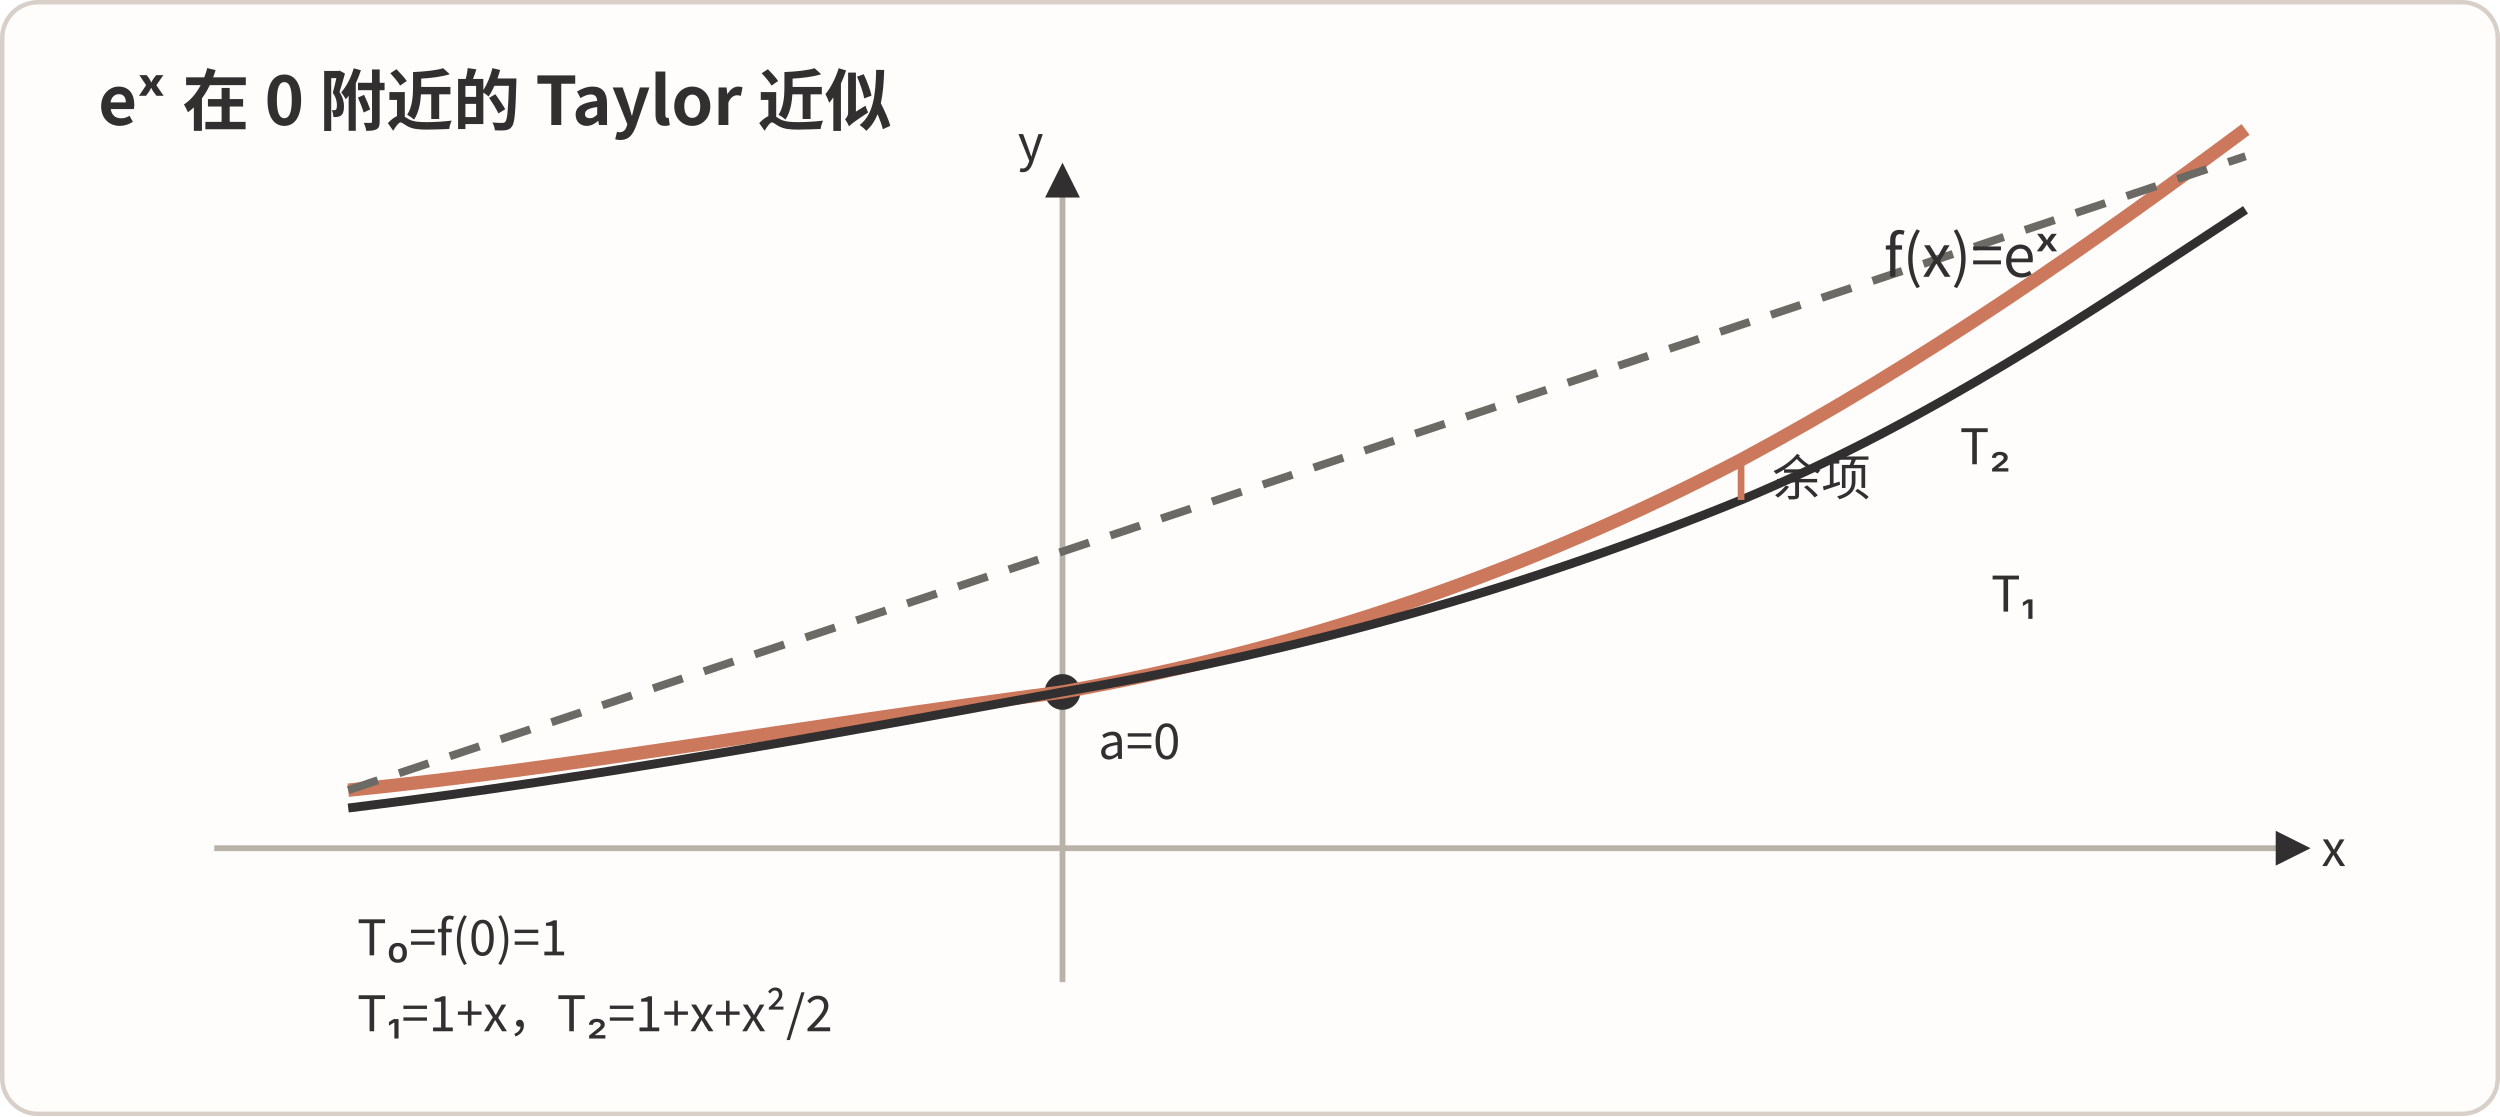
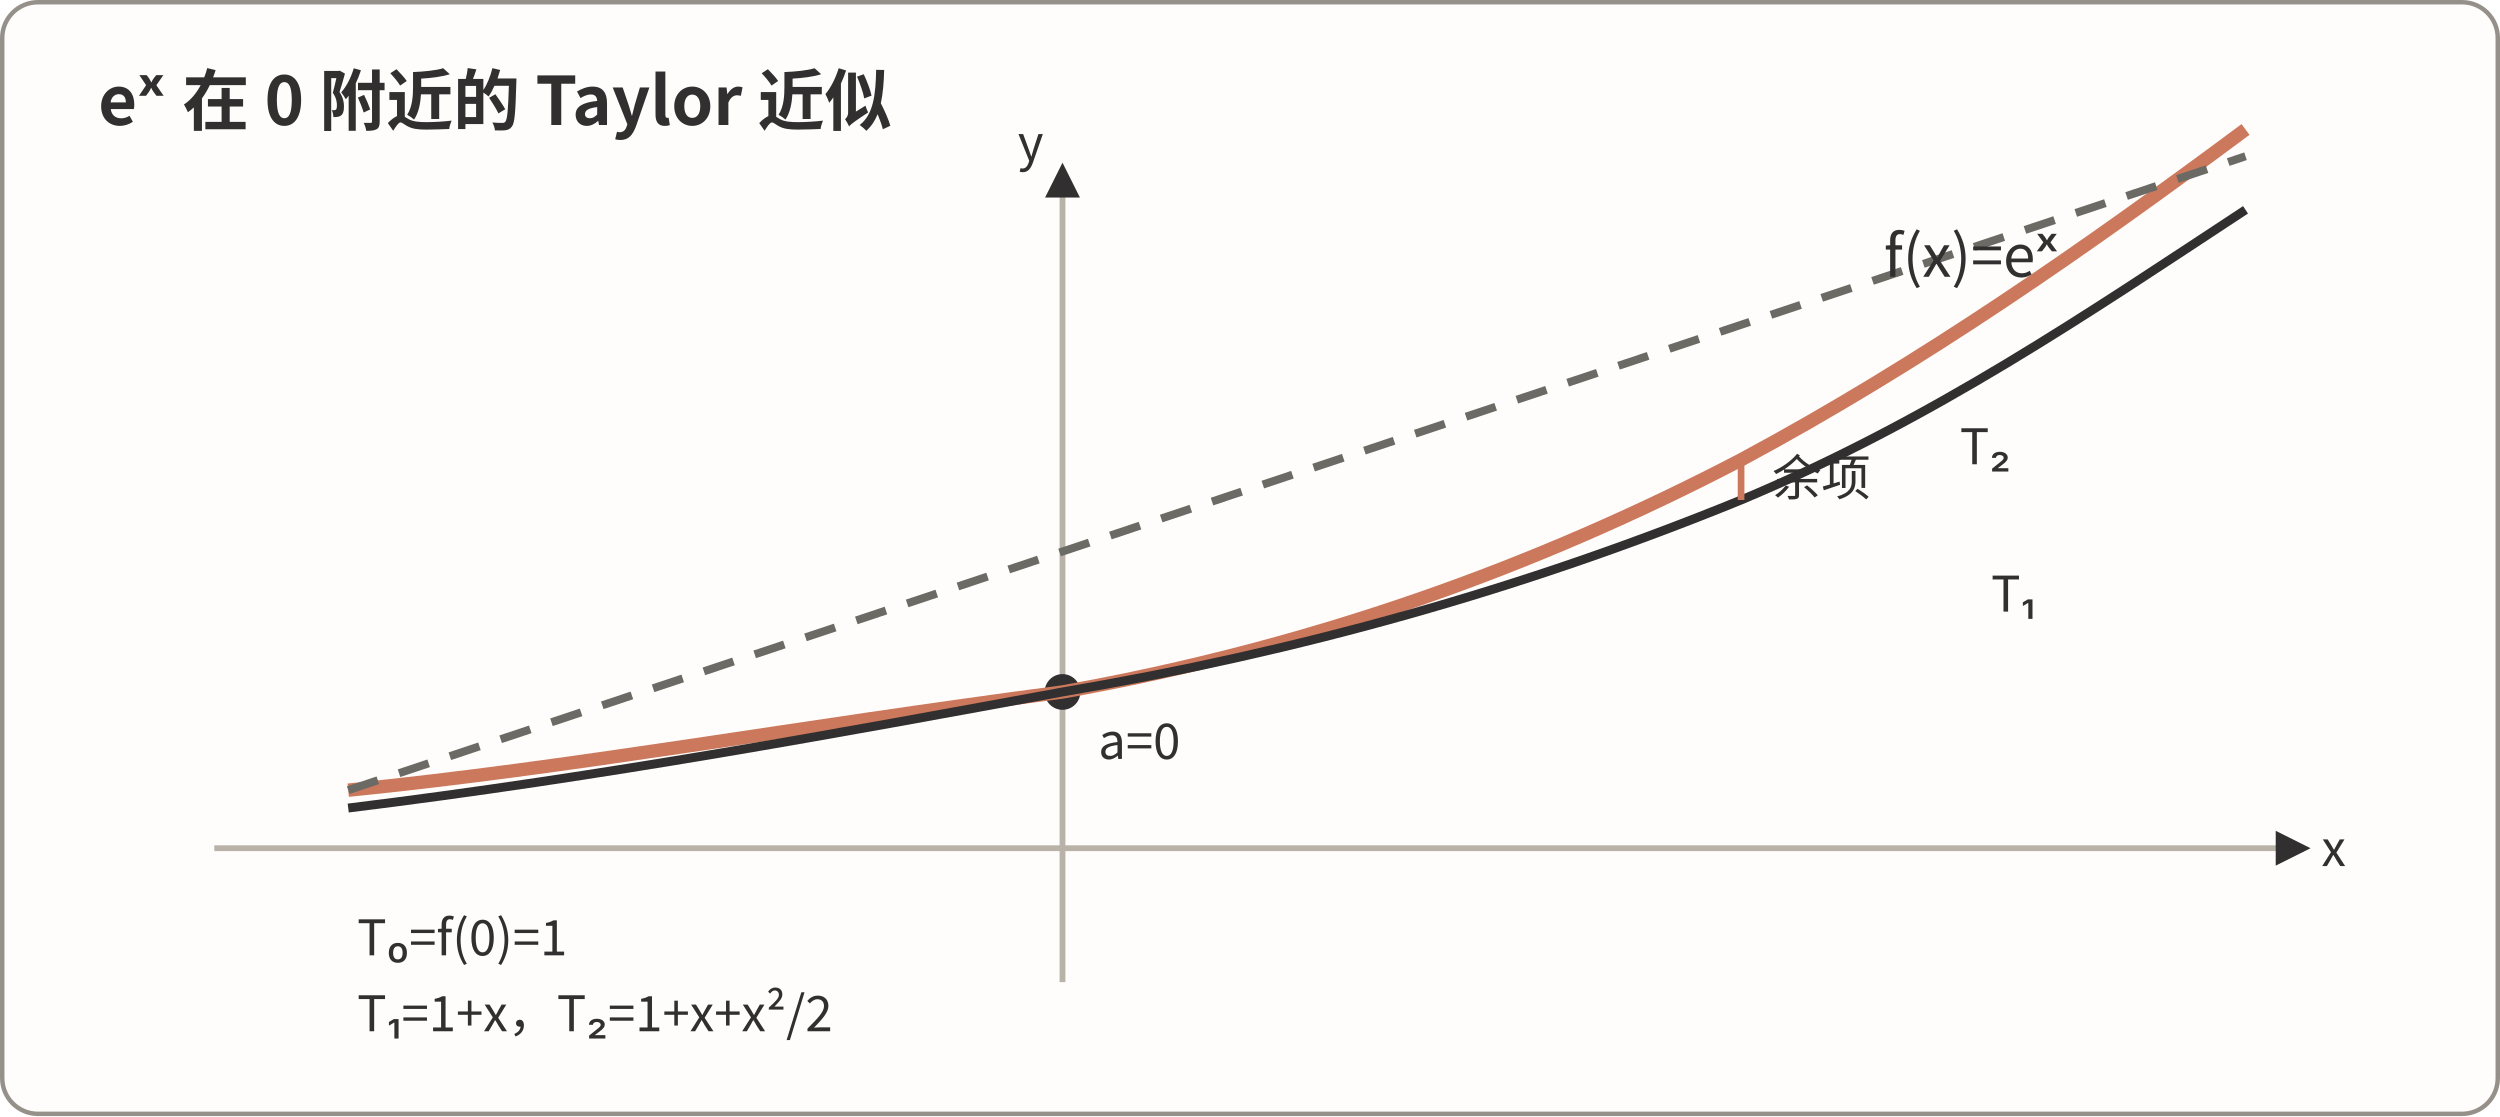
- <svg xmlns="http://www.w3.org/2000/svg" width="560" height="250" viewBox="0 0 560 250" role="img" aria-labelledby="taylor-title taylor-desc">
+ <svg xmlns="http://www.w3.org/2000/svg" data-svg-theme="paper-ink-v1" width="560" height="250" viewBox="0 0 560 250" role="img" aria-labelledby="taylor-title taylor-desc">
+   <style>
+   .svg-axis-stroke { stroke: #b8b2a8; }
+   .svg-coral-stroke-stroke { stroke: #cc785c; }
+   .svg-ink-stroke { stroke: #312f2f; }
+   .svg-special-fill-fill-312f2f { fill: #312f2f; }
+   .svg-special-fill-fill-fffdfb { fill: #92908f; }
+   .svg-special-graphic-stroke-6c6a64 { stroke: #6c6a64; }
+   .svg-special-graphic-stroke-d8d0c8 { stroke: #95908a; }
+   .svg-special-text-fill-312f2f { fill: #312f2f; }
+ 
+   .svg-special-background-fill-fffdfb { fill: #fffdfb; }
+ 
+ 
+ @media (prefers-color-scheme: dark) {
+     .svg-axis-stroke { stroke: #8b8a83; }
+     .svg-coral-stroke-stroke { stroke: #e28466; }
+     .svg-ink-stroke { stroke: #f0efe8; }
+     .svg-special-fill-fill-312f2f { fill: #636262; }
+     .svg-special-fill-fill-fffdfb { fill: #92908f; }
+     .svg-special-graphic-stroke-6c6a64 { stroke: #6c6a64; }
+     .svg-special-graphic-stroke-d8d0c8 { stroke: #95908a; }
+     .svg-special-text-fill-312f2f { fill: #a5a4a4; }
+     .svg-special-background-fill-fffdfb { fill: #363535; }
+ 
+ 
+ 
+   }
+ </style>
  <defs>
    <marker id="taylor-arrow-ink" viewBox="0 0 10 10" refX="8" refY="5" markerWidth="6" markerHeight="6" orient="auto-start-reverse">
-       <path d="M 0 0 L 10 5 L 0 10 z" fill="#312f2f" />
+       <path d="M 0 0 L 10 5 L 0 10 z" class="svg-special-fill-fill-312f2f" />
    </marker>
    <style>
-       .label { font-family: system-ui, -apple-system, "Noto Sans CJK SC", sans-serif; fill: #312f2f; font-size: 13px; }
+       .label { font-family: system-ui, -apple-system, "Noto Sans CJK SC", sans-serif;  font-size: 13px; }
      .small { font-size: 11px; }
      .title { font-size: 15px; font-weight: 600; }
    </style>
  </defs>
-   <rect x="0.5" y="0.5" width="559" height="249" rx="8" fill="#fffdfb" stroke="#d8d0c8" />
-   <text x="22" y="28" class="label title">eˣ 在 0 附近的 Taylor 近似</text>
-   <line x1="48" y1="190" x2="516" y2="190" stroke="#b8b2a8" stroke-width="1.3" marker-end="url(#taylor-arrow-ink)" />
-   <line x1="238" y1="220" x2="238" y2="38" stroke="#b8b2a8" stroke-width="1.3" marker-end="url(#taylor-arrow-ink)" />
-   <text x="520" y="194" class="label small">x</text>
-   <text x="228" y="36" class="label small">y</text>
-   <circle cx="238" cy="155" r="4" fill="#312f2f" />
-   <text x="246" y="170" class="label small">a=0</text>
-   <path d="M78 177 C128 172 177 163 238 155 C294 145 344 127 390 103 C431 81 468 55 503 29" fill="none" stroke="#cc785c" stroke-width="3" />
-   <path d="M78 177 L503 35" fill="none" stroke="#6c6a64" stroke-width="1.8" stroke-dasharray="7 5" />
-   <path d="M78 181 C135 174 189 164 238 155 C291 146 341 132 390 112 C433 94 468 70 503 47" fill="none" stroke="#312f2f" stroke-width="2" />
-   <text x="422" y="62" class="label">f(x)=eˣ</text>
-   <text x="439" y="104" class="label small">T₂</text>
-   <text x="446" y="137" class="label small">T₁</text>
-   <line x1="390" y1="103" x2="390" y2="112" stroke="#cc785c" stroke-width="1.5" />
-   <text x="397" y="111" class="label small">余项</text>
-   <text x="80" y="214" class="label small">T₀=f(0)=1</text>
-   <text x="80" y="231" class="label small">T₁=1+x，T₂=1+x+x²/2</text>
+   <rect x="0.5" y="0.5" width="559" height="249" rx="8" class="svg-special-fill-fill-fffdfb svg-special-graphic-stroke-d8d0c8 svg-special-background-fill-fffdfb" />
+   <text x="22" y="28" class="label title svg-special-text-fill-312f2f">eˣ 在 0 附近的 Taylor 近似</text>
+   <line x1="48" y1="190" x2="516" y2="190" stroke-width="1.3" marker-end="url(#taylor-arrow-ink)" class="svg-axis-stroke" />
+   <line x1="238" y1="220" x2="238" y2="38" stroke-width="1.3" marker-end="url(#taylor-arrow-ink)" class="svg-axis-stroke" />
+   <text x="520" y="194" class="label small svg-special-text-fill-312f2f">x</text>
+   <text x="228" y="36" class="label small svg-special-text-fill-312f2f">y</text>
+   <circle cx="238" cy="155" r="4" class="svg-special-fill-fill-312f2f" />
+   <text x="246" y="170" class="label small svg-special-text-fill-312f2f">a=0</text>
+   <path d="M78 177 C128 172 177 163 238 155 C294 145 344 127 390 103 C431 81 468 55 503 29" fill="none" stroke-width="3" class="svg-coral-stroke-stroke" />
+   <path d="M78 177 L503 35" fill="none" stroke-width="1.8" stroke-dasharray="7 5" class="svg-special-graphic-stroke-6c6a64" />
+   <path d="M78 181 C135 174 189 164 238 155 C291 146 341 132 390 112 C433 94 468 70 503 47" fill="none" stroke-width="2" class="svg-ink-stroke" />
+   <text x="422" y="62" class="label svg-special-text-fill-312f2f">f(x)=eˣ</text>
+   <text x="439" y="104" class="label small svg-special-text-fill-312f2f">T₂</text>
+   <text x="446" y="137" class="label small svg-special-text-fill-312f2f">T₁</text>
+   <line x1="390" y1="103" x2="390" y2="112" stroke-width="1.5" class="svg-coral-stroke-stroke" />
+   <text x="397" y="111" class="label small svg-special-text-fill-312f2f">余项</text>
+   <text x="80" y="214" class="label small svg-special-text-fill-312f2f">T₀=f(0)=1</text>
+   <text x="80" y="231" class="label small svg-special-text-fill-312f2f">T₁=1+x，T₂=1+x+x²/2</text>
</svg>
